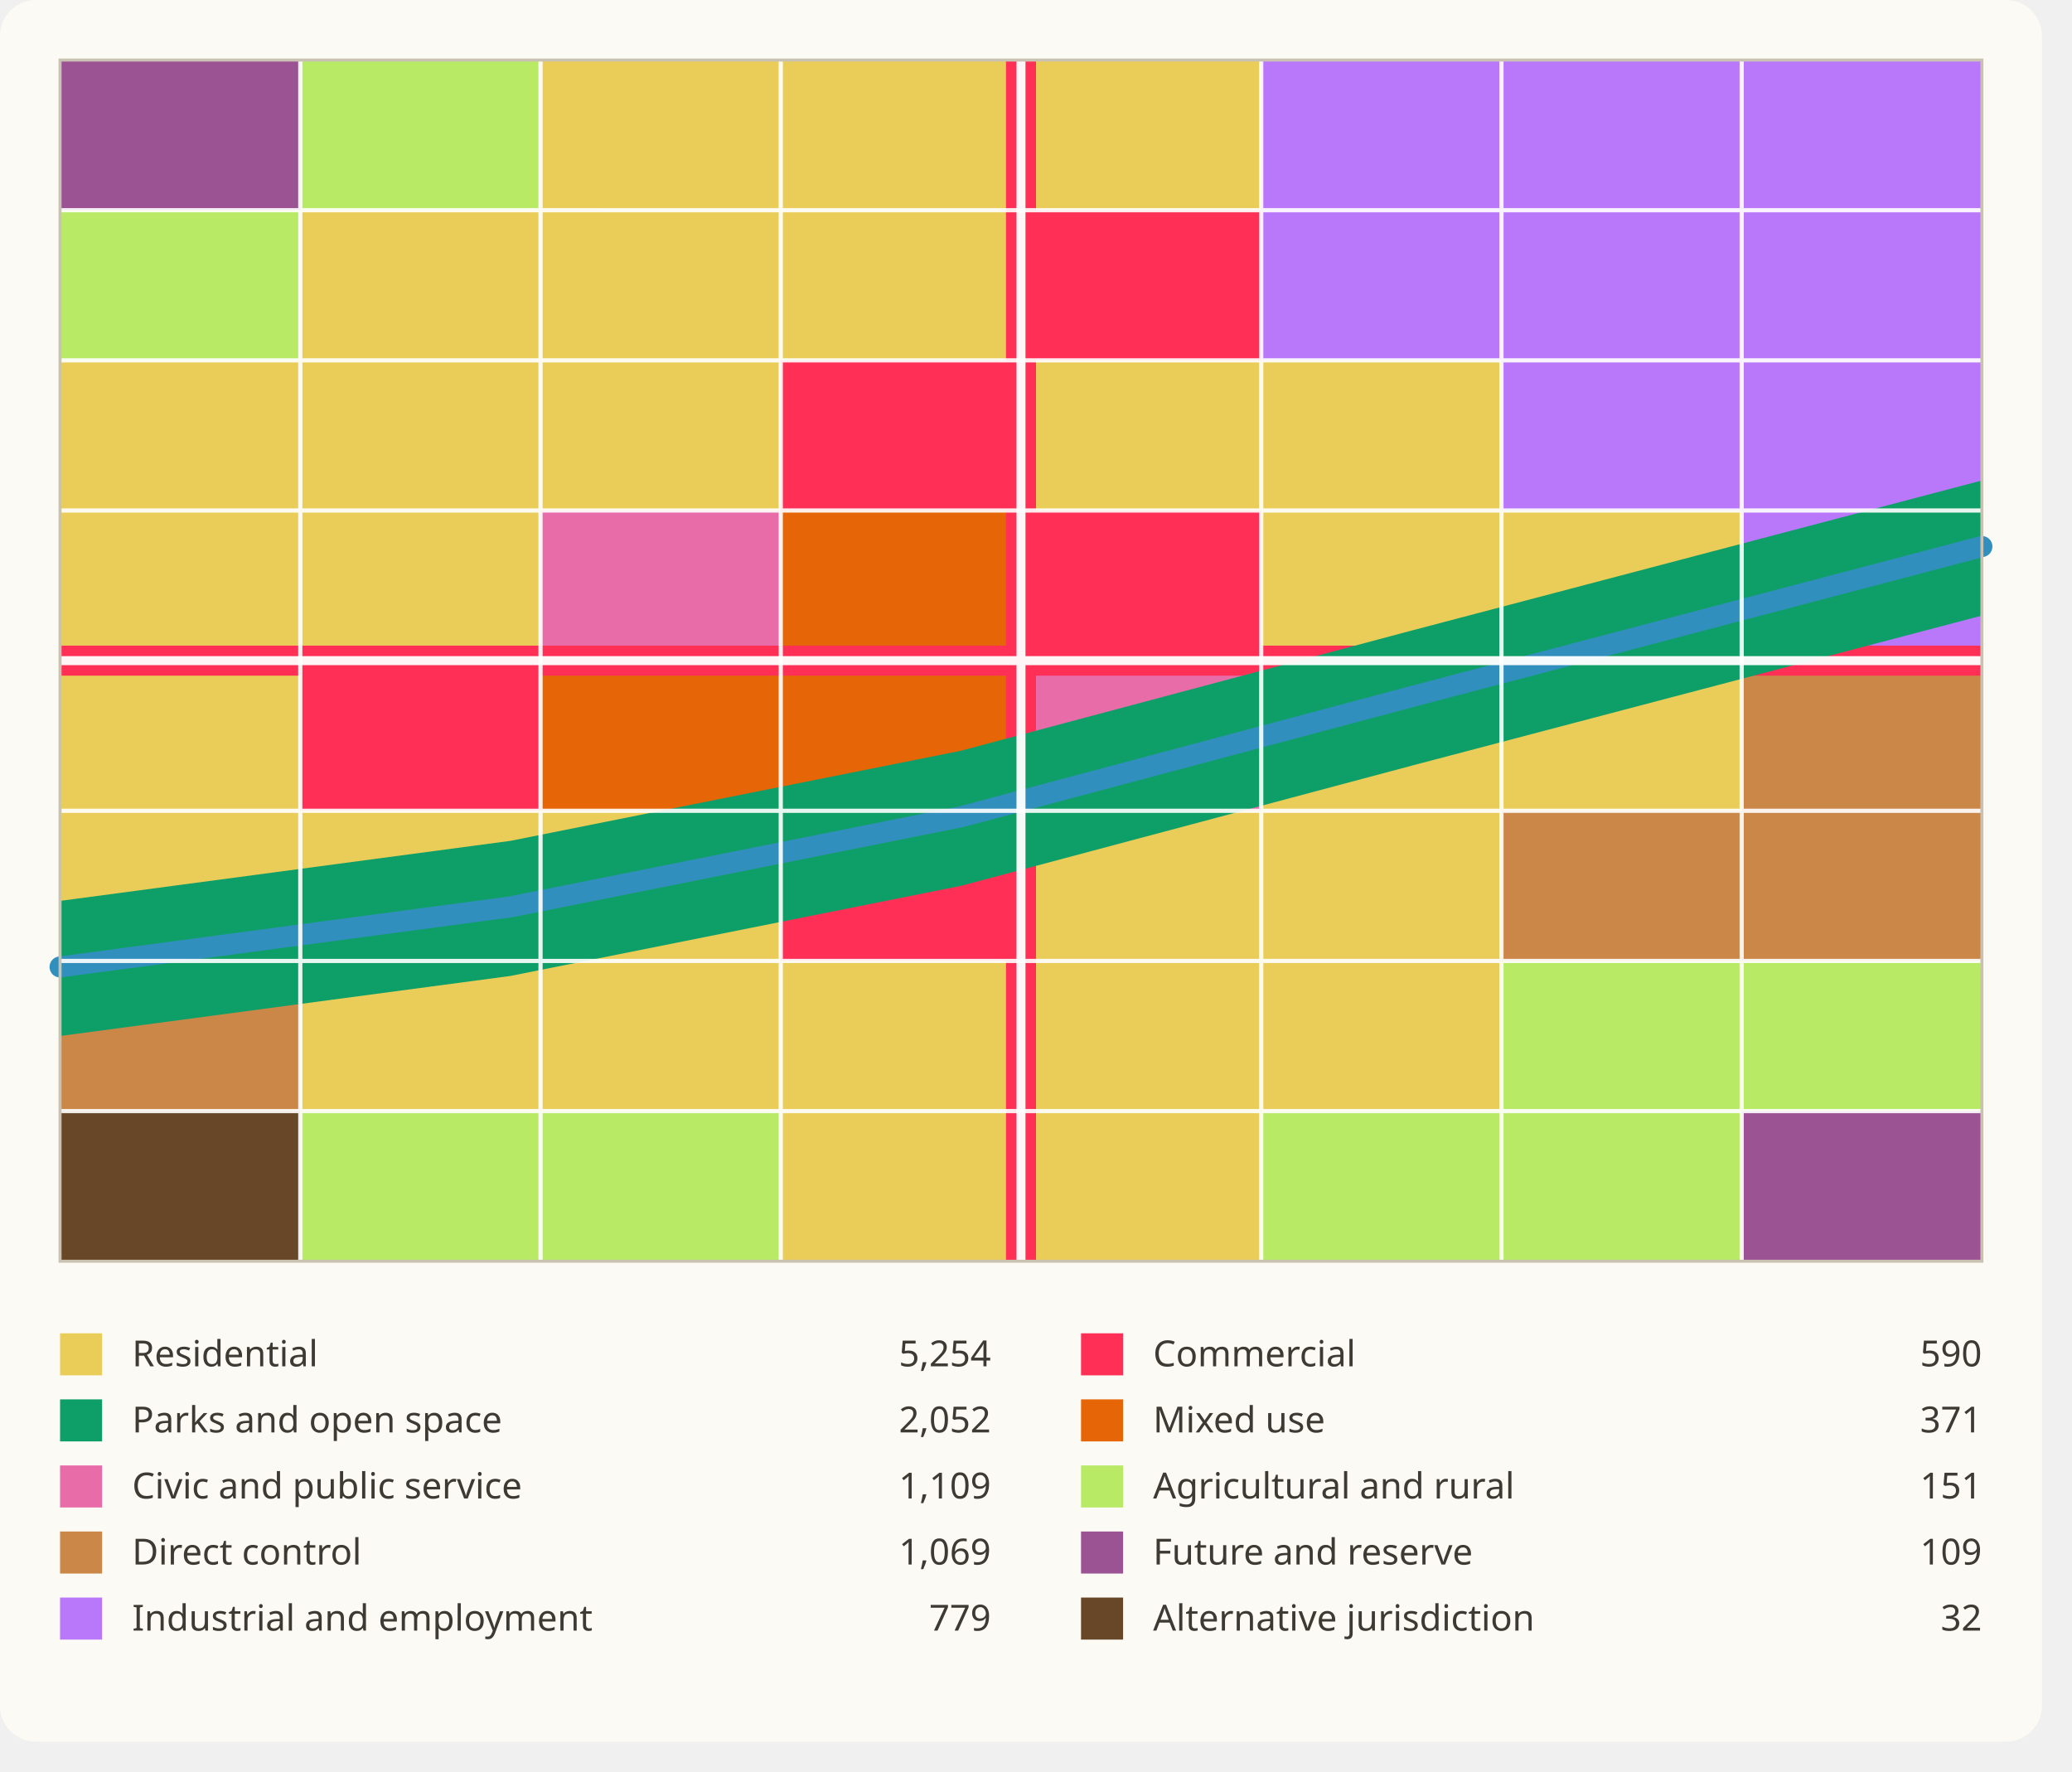
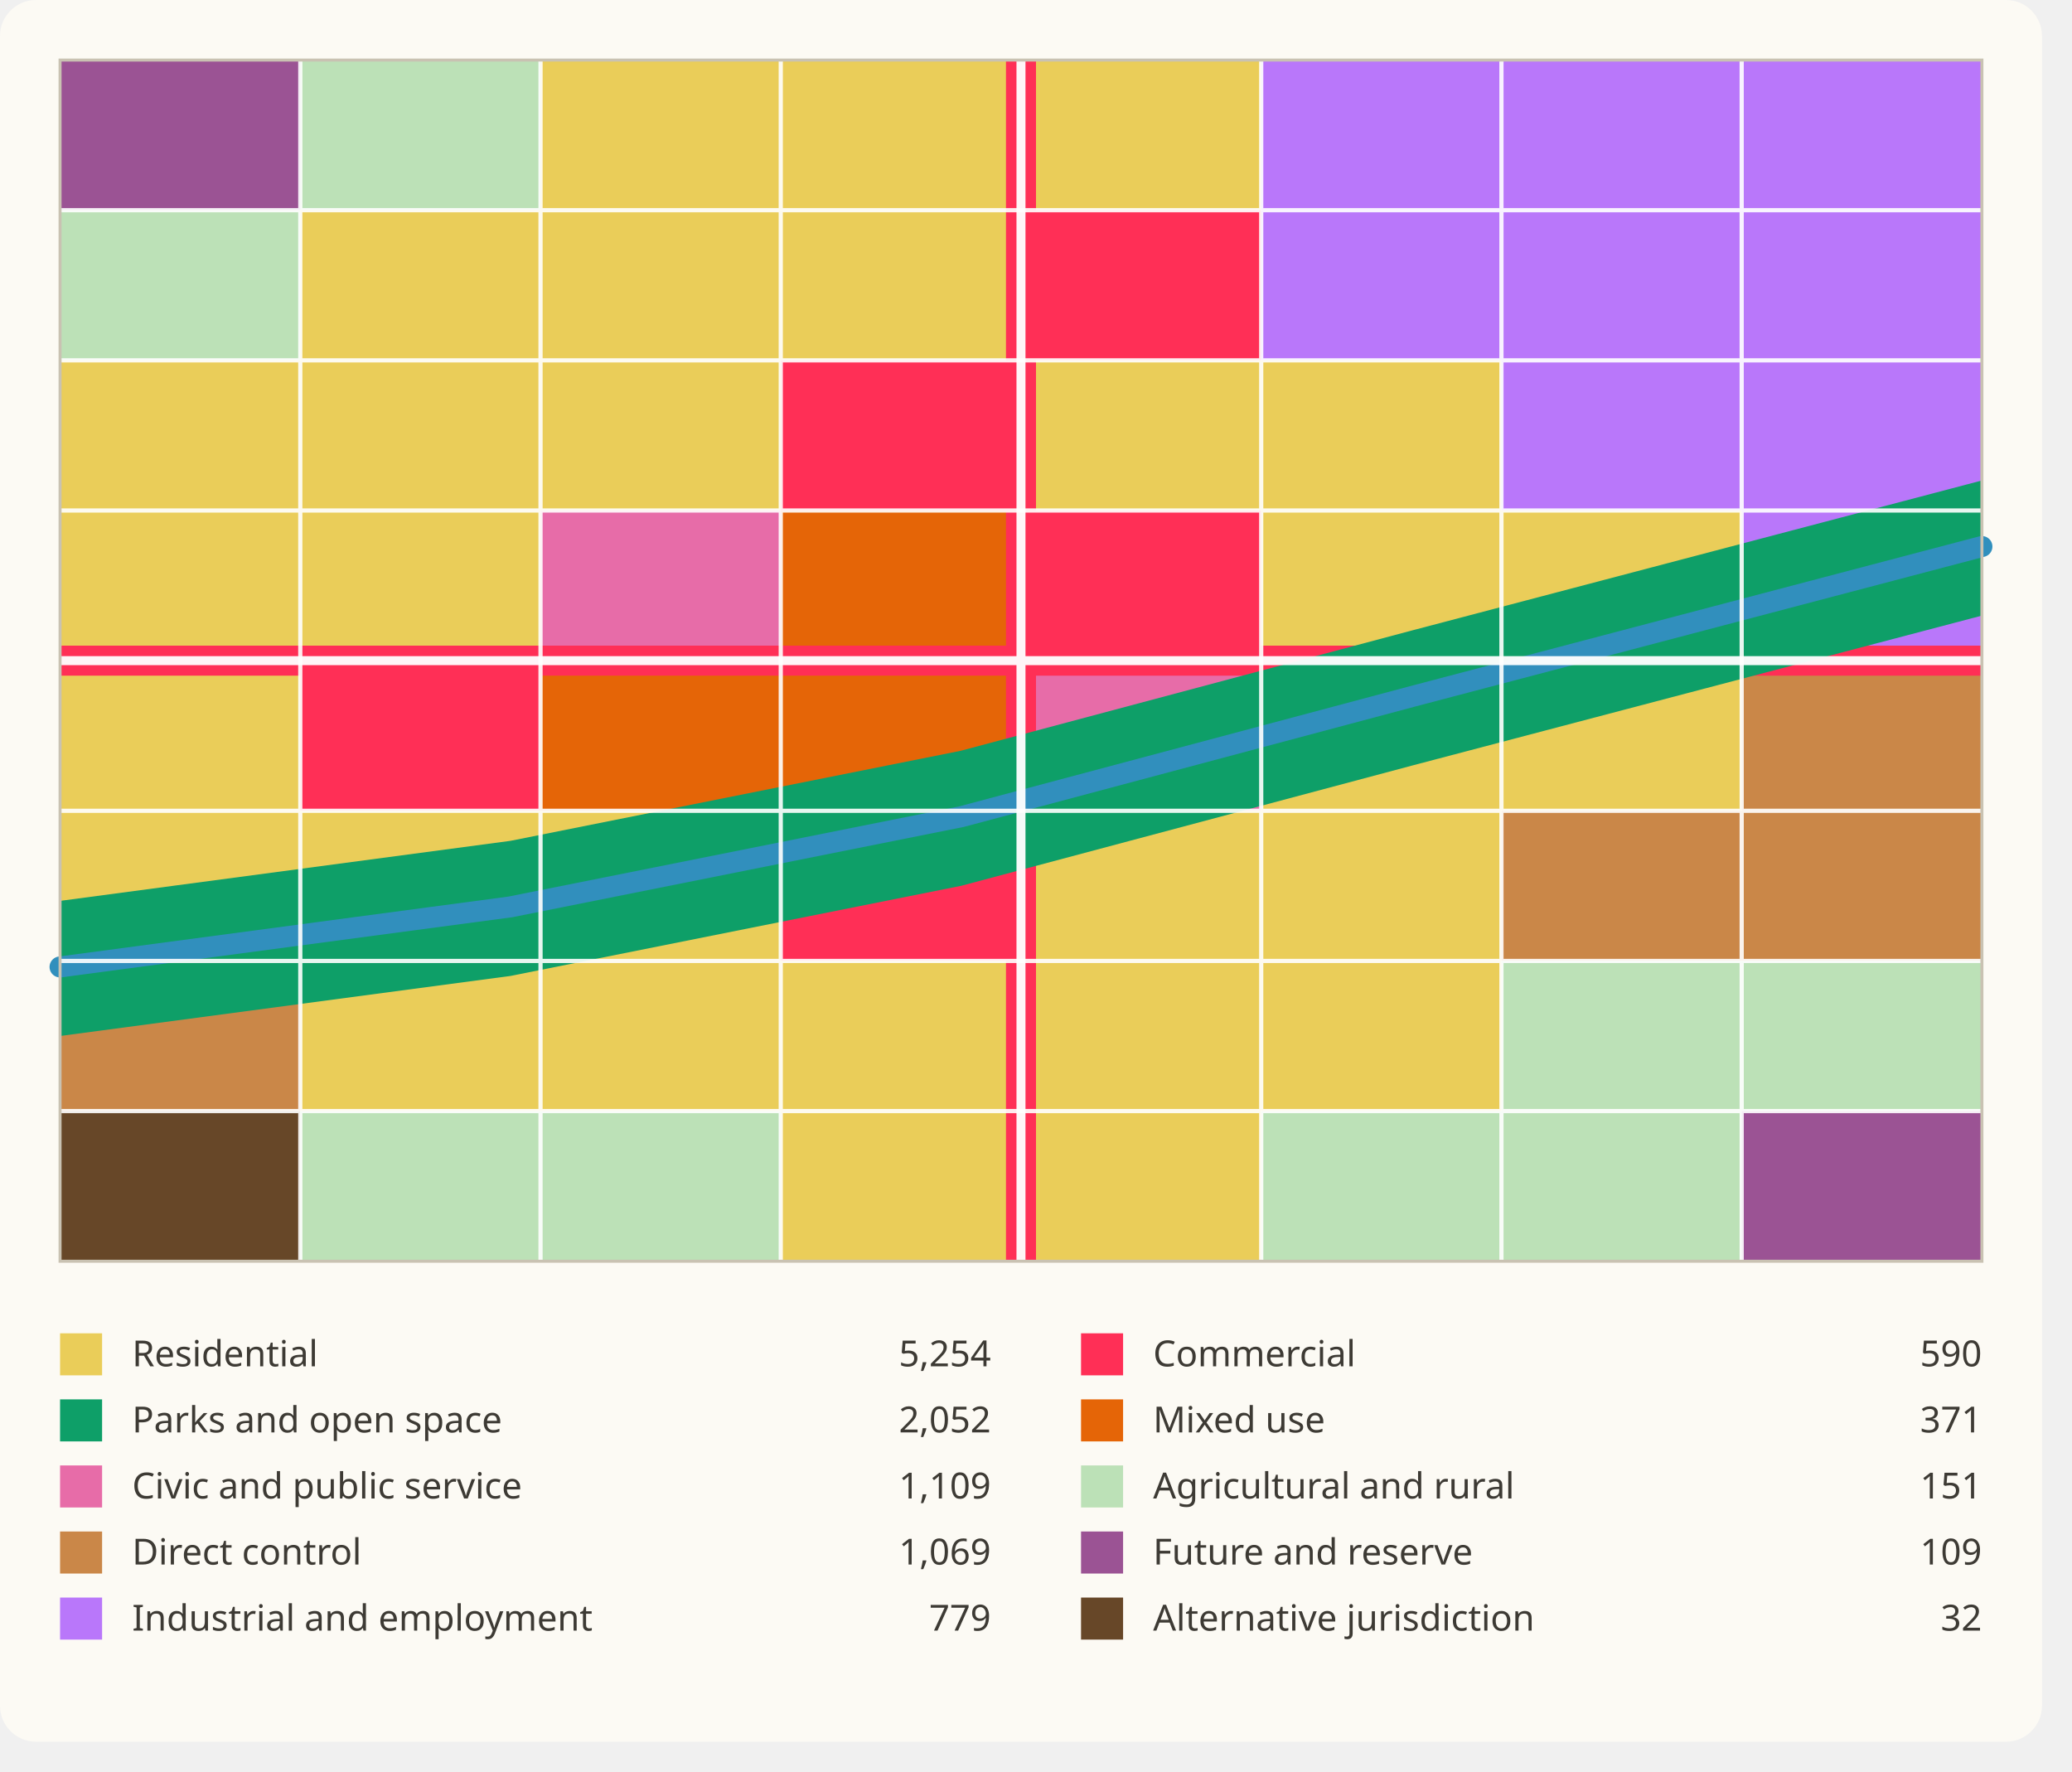
<svg xmlns="http://www.w3.org/2000/svg" width="100%" viewBox="0 0 690 590" role="img" style="">
  <defs>
</defs>
  <rect x="0" y="0" width="680" height="580" rx="12" fill="#fcfaf4" style="fill:rgb(252, 250, 244);stroke:none;color:rgb(11, 11, 11);stroke-width:1px;stroke-linecap:butt;stroke-linejoin:miter;opacity:1;font-family:&quot;Anthropic Sans&quot;, -apple-system, &quot;system-ui&quot;, &quot;Segoe UI&quot;, sans-serif;font-size:16px;font-weight:400;text-anchor:start;dominant-baseline:auto" />
  <rect x="20" y="20" width="180" height="50" fill="#9b5394" style="fill:rgb(155, 83, 148);stroke:none;color:rgb(11, 11, 11);stroke-width:1px;stroke-linecap:butt;stroke-linejoin:miter;opacity:1;font-family:&quot;Anthropic Sans&quot;, -apple-system, &quot;system-ui&quot;, &quot;Segoe UI&quot;, sans-serif;font-size:16px;font-weight:400;text-anchor:start;dominant-baseline:auto" />
-   <rect x="100" y="20" width="80" height="50" fill="#b8ea66" style="fill:rgb(184, 234, 102);stroke:none;color:rgb(11, 11, 11);stroke-width:1px;stroke-linecap:butt;stroke-linejoin:miter;opacity:1;font-family:&quot;Anthropic Sans&quot;, -apple-system, &quot;system-ui&quot;, &quot;Segoe UI&quot;, sans-serif;font-size:16px;font-weight:400;text-anchor:start;dominant-baseline:auto" />
+   <rect x="100" y="20" width="80" height="50" fill="#bce1b7" style="fill:rgb(188, 225, 183);stroke:none;color:rgb(11, 11, 11);stroke-width:1px;stroke-linecap:butt;stroke-linejoin:miter;opacity:1;font-family:&quot;Anthropic Sans&quot;, -apple-system, &quot;system-ui&quot;, &quot;Segoe UI&quot;, sans-serif;font-size:16px;font-weight:400;text-anchor:start;dominant-baseline:auto" />
  <rect x="180" y="20" width="240" height="50" fill="#eacd59" style="fill:rgb(234, 205, 89);stroke:none;color:rgb(11, 11, 11);stroke-width:1px;stroke-linecap:butt;stroke-linejoin:miter;opacity:1;font-family:&quot;Anthropic Sans&quot;, -apple-system, &quot;system-ui&quot;, &quot;Segoe UI&quot;, sans-serif;font-size:16px;font-weight:400;text-anchor:start;dominant-baseline:auto" />
  <rect x="420" y="20" width="240" height="50" fill="#b977fa" style="fill:rgb(185, 119, 250);stroke:none;color:rgb(11, 11, 11);stroke-width:1px;stroke-linecap:butt;stroke-linejoin:miter;opacity:1;font-family:&quot;Anthropic Sans&quot;, -apple-system, &quot;system-ui&quot;, &quot;Segoe UI&quot;, sans-serif;font-size:16px;font-weight:400;text-anchor:start;dominant-baseline:auto" />
-   <rect x="20" y="70" width="80" height="50" fill="#b8ea66" style="fill:rgb(184, 234, 102);stroke:none;color:rgb(11, 11, 11);stroke-width:1px;stroke-linecap:butt;stroke-linejoin:miter;opacity:1;font-family:&quot;Anthropic Sans&quot;, -apple-system, &quot;system-ui&quot;, &quot;Segoe UI&quot;, sans-serif;font-size:16px;font-weight:400;text-anchor:start;dominant-baseline:auto" />
+   <rect x="20" y="70" width="80" height="50" fill="#bce1b7" style="fill:rgb(188, 225, 183);stroke:none;color:rgb(11, 11, 11);stroke-width:1px;stroke-linecap:butt;stroke-linejoin:miter;opacity:1;font-family:&quot;Anthropic Sans&quot;, -apple-system, &quot;system-ui&quot;, &quot;Segoe UI&quot;, sans-serif;font-size:16px;font-weight:400;text-anchor:start;dominant-baseline:auto" />
  <rect x="100" y="70" width="240" height="50" fill="#eacd59" style="fill:rgb(234, 205, 89);stroke:none;color:rgb(11, 11, 11);stroke-width:1px;stroke-linecap:butt;stroke-linejoin:miter;opacity:1;font-family:&quot;Anthropic Sans&quot;, -apple-system, &quot;system-ui&quot;, &quot;Segoe UI&quot;, sans-serif;font-size:16px;font-weight:400;text-anchor:start;dominant-baseline:auto" />
  <rect x="340" y="70" width="80" height="50" fill="#ff2f56" style="fill:rgb(255, 47, 86);stroke:none;color:rgb(11, 11, 11);stroke-width:1px;stroke-linecap:butt;stroke-linejoin:miter;opacity:1;font-family:&quot;Anthropic Sans&quot;, -apple-system, &quot;system-ui&quot;, &quot;Segoe UI&quot;, sans-serif;font-size:16px;font-weight:400;text-anchor:start;dominant-baseline:auto" />
  <rect x="420" y="70" width="240" height="50" fill="#b977fa" style="fill:rgb(185, 119, 250);stroke:none;color:rgb(11, 11, 11);stroke-width:1px;stroke-linecap:butt;stroke-linejoin:miter;opacity:1;font-family:&quot;Anthropic Sans&quot;, -apple-system, &quot;system-ui&quot;, &quot;Segoe UI&quot;, sans-serif;font-size:16px;font-weight:400;text-anchor:start;dominant-baseline:auto" />
  <rect x="20" y="120" width="240" height="50" fill="#eacd59" style="fill:rgb(234, 205, 89);stroke:none;color:rgb(11, 11, 11);stroke-width:1px;stroke-linecap:butt;stroke-linejoin:miter;opacity:1;font-family:&quot;Anthropic Sans&quot;, -apple-system, &quot;system-ui&quot;, &quot;Segoe UI&quot;, sans-serif;font-size:16px;font-weight:400;text-anchor:start;dominant-baseline:auto" />
  <rect x="260" y="120" width="80" height="50" fill="#ff2f56" style="fill:rgb(255, 47, 86);stroke:none;color:rgb(11, 11, 11);stroke-width:1px;stroke-linecap:butt;stroke-linejoin:miter;opacity:1;font-family:&quot;Anthropic Sans&quot;, -apple-system, &quot;system-ui&quot;, &quot;Segoe UI&quot;, sans-serif;font-size:16px;font-weight:400;text-anchor:start;dominant-baseline:auto" />
  <rect x="340" y="120" width="160" height="50" fill="#eacd59" style="fill:rgb(234, 205, 89);stroke:none;color:rgb(11, 11, 11);stroke-width:1px;stroke-linecap:butt;stroke-linejoin:miter;opacity:1;font-family:&quot;Anthropic Sans&quot;, -apple-system, &quot;system-ui&quot;, &quot;Segoe UI&quot;, sans-serif;font-size:16px;font-weight:400;text-anchor:start;dominant-baseline:auto" />
  <rect x="500" y="120" width="160" height="50" fill="#b977fa" style="fill:rgb(185, 119, 250);stroke:none;color:rgb(11, 11, 11);stroke-width:1px;stroke-linecap:butt;stroke-linejoin:miter;opacity:1;font-family:&quot;Anthropic Sans&quot;, -apple-system, &quot;system-ui&quot;, &quot;Segoe UI&quot;, sans-serif;font-size:16px;font-weight:400;text-anchor:start;dominant-baseline:auto" />
  <rect x="20" y="170" width="160" height="50" fill="#eacd59" style="fill:rgb(234, 205, 89);stroke:none;color:rgb(11, 11, 11);stroke-width:1px;stroke-linecap:butt;stroke-linejoin:miter;opacity:1;font-family:&quot;Anthropic Sans&quot;, -apple-system, &quot;system-ui&quot;, &quot;Segoe UI&quot;, sans-serif;font-size:16px;font-weight:400;text-anchor:start;dominant-baseline:auto" />
  <rect x="180" y="170" width="80" height="50" fill="#e76ca8" style="fill:rgb(231, 108, 168);stroke:none;color:rgb(11, 11, 11);stroke-width:1px;stroke-linecap:butt;stroke-linejoin:miter;opacity:1;font-family:&quot;Anthropic Sans&quot;, -apple-system, &quot;system-ui&quot;, &quot;Segoe UI&quot;, sans-serif;font-size:16px;font-weight:400;text-anchor:start;dominant-baseline:auto" />
  <rect x="260" y="170" width="80" height="50" fill="#e56507" style="fill:rgb(229, 101, 7);stroke:none;color:rgb(11, 11, 11);stroke-width:1px;stroke-linecap:butt;stroke-linejoin:miter;opacity:1;font-family:&quot;Anthropic Sans&quot;, -apple-system, &quot;system-ui&quot;, &quot;Segoe UI&quot;, sans-serif;font-size:16px;font-weight:400;text-anchor:start;dominant-baseline:auto" />
  <rect x="340" y="170" width="80" height="50" fill="#ff2f56" style="fill:rgb(255, 47, 86);stroke:none;color:rgb(11, 11, 11);stroke-width:1px;stroke-linecap:butt;stroke-linejoin:miter;opacity:1;font-family:&quot;Anthropic Sans&quot;, -apple-system, &quot;system-ui&quot;, &quot;Segoe UI&quot;, sans-serif;font-size:16px;font-weight:400;text-anchor:start;dominant-baseline:auto" />
  <rect x="420" y="170" width="160" height="50" fill="#eacd59" style="fill:rgb(234, 205, 89);stroke:none;color:rgb(11, 11, 11);stroke-width:1px;stroke-linecap:butt;stroke-linejoin:miter;opacity:1;font-family:&quot;Anthropic Sans&quot;, -apple-system, &quot;system-ui&quot;, &quot;Segoe UI&quot;, sans-serif;font-size:16px;font-weight:400;text-anchor:start;dominant-baseline:auto" />
  <rect x="580" y="170" width="80" height="50" fill="#b977fa" style="fill:rgb(185, 119, 250);stroke:none;color:rgb(11, 11, 11);stroke-width:1px;stroke-linecap:butt;stroke-linejoin:miter;opacity:1;font-family:&quot;Anthropic Sans&quot;, -apple-system, &quot;system-ui&quot;, &quot;Segoe UI&quot;, sans-serif;font-size:16px;font-weight:400;text-anchor:start;dominant-baseline:auto" />
  <rect x="20" y="220" width="80" height="50" fill="#eacd59" style="fill:rgb(234, 205, 89);stroke:none;color:rgb(11, 11, 11);stroke-width:1px;stroke-linecap:butt;stroke-linejoin:miter;opacity:1;font-family:&quot;Anthropic Sans&quot;, -apple-system, &quot;system-ui&quot;, &quot;Segoe UI&quot;, sans-serif;font-size:16px;font-weight:400;text-anchor:start;dominant-baseline:auto" />
  <rect x="100" y="220" width="80" height="50" fill="#ff2f56" style="fill:rgb(255, 47, 86);stroke:none;color:rgb(11, 11, 11);stroke-width:1px;stroke-linecap:butt;stroke-linejoin:miter;opacity:1;font-family:&quot;Anthropic Sans&quot;, -apple-system, &quot;system-ui&quot;, &quot;Segoe UI&quot;, sans-serif;font-size:16px;font-weight:400;text-anchor:start;dominant-baseline:auto" />
  <rect x="180" y="220" width="160" height="50" fill="#e56507" style="fill:rgb(229, 101, 7);stroke:none;color:rgb(11, 11, 11);stroke-width:1px;stroke-linecap:butt;stroke-linejoin:miter;opacity:1;font-family:&quot;Anthropic Sans&quot;, -apple-system, &quot;system-ui&quot;, &quot;Segoe UI&quot;, sans-serif;font-size:16px;font-weight:400;text-anchor:start;dominant-baseline:auto" />
  <rect x="340" y="220" width="80" height="50" fill="#e76ca8" style="fill:rgb(231, 108, 168);stroke:none;color:rgb(11, 11, 11);stroke-width:1px;stroke-linecap:butt;stroke-linejoin:miter;opacity:1;font-family:&quot;Anthropic Sans&quot;, -apple-system, &quot;system-ui&quot;, &quot;Segoe UI&quot;, sans-serif;font-size:16px;font-weight:400;text-anchor:start;dominant-baseline:auto" />
  <rect x="420" y="220" width="160" height="50" fill="#eacd59" style="fill:rgb(234, 205, 89);stroke:none;color:rgb(11, 11, 11);stroke-width:1px;stroke-linecap:butt;stroke-linejoin:miter;opacity:1;font-family:&quot;Anthropic Sans&quot;, -apple-system, &quot;system-ui&quot;, &quot;Segoe UI&quot;, sans-serif;font-size:16px;font-weight:400;text-anchor:start;dominant-baseline:auto" />
  <rect x="580" y="220" width="80" height="50" fill="#ca8748" style="stroke:none;color:rgb(11, 11, 11);stroke-width:1px;stroke-linecap:butt;stroke-linejoin:miter;opacity:1;font-family:&quot;Anthropic Sans&quot;, -apple-system, &quot;system-ui&quot;, &quot;Segoe UI&quot;, sans-serif;font-size:16px;font-weight:400;text-anchor:start;dominant-baseline:auto" />
  <rect x="20" y="270" width="240" height="50" fill="#eacd59" style="fill:rgb(234, 205, 89);stroke:none;color:rgb(11, 11, 11);stroke-width:1px;stroke-linecap:butt;stroke-linejoin:miter;opacity:1;font-family:&quot;Anthropic Sans&quot;, -apple-system, &quot;system-ui&quot;, &quot;Segoe UI&quot;, sans-serif;font-size:16px;font-weight:400;text-anchor:start;dominant-baseline:auto" />
  <rect x="260" y="270" width="80" height="50" fill="#ff2f56" style="fill:rgb(255, 47, 86);stroke:none;color:rgb(11, 11, 11);stroke-width:1px;stroke-linecap:butt;stroke-linejoin:miter;opacity:1;font-family:&quot;Anthropic Sans&quot;, -apple-system, &quot;system-ui&quot;, &quot;Segoe UI&quot;, sans-serif;font-size:16px;font-weight:400;text-anchor:start;dominant-baseline:auto" />
  <rect x="340" y="270" width="160" height="50" fill="#eacd59" style="fill:rgb(234, 205, 89);stroke:none;color:rgb(11, 11, 11);stroke-width:1px;stroke-linecap:butt;stroke-linejoin:miter;opacity:1;font-family:&quot;Anthropic Sans&quot;, -apple-system, &quot;system-ui&quot;, &quot;Segoe UI&quot;, sans-serif;font-size:16px;font-weight:400;text-anchor:start;dominant-baseline:auto" />
  <rect x="500" y="270" width="160" height="50" fill="#ca8748" style="stroke:none;color:rgb(11, 11, 11);stroke-width:1px;stroke-linecap:butt;stroke-linejoin:miter;opacity:1;font-family:&quot;Anthropic Sans&quot;, -apple-system, &quot;system-ui&quot;, &quot;Segoe UI&quot;, sans-serif;font-size:16px;font-weight:400;text-anchor:start;dominant-baseline:auto" />
  <rect x="20" y="320" width="80" height="50" fill="#ca8748" style="stroke:none;color:rgb(11, 11, 11);stroke-width:1px;stroke-linecap:butt;stroke-linejoin:miter;opacity:1;font-family:&quot;Anthropic Sans&quot;, -apple-system, &quot;system-ui&quot;, &quot;Segoe UI&quot;, sans-serif;font-size:16px;font-weight:400;text-anchor:start;dominant-baseline:auto" />
  <rect x="100" y="320" width="400" height="50" fill="#eacd59" style="fill:rgb(234, 205, 89);stroke:none;color:rgb(11, 11, 11);stroke-width:1px;stroke-linecap:butt;stroke-linejoin:miter;opacity:1;font-family:&quot;Anthropic Sans&quot;, -apple-system, &quot;system-ui&quot;, &quot;Segoe UI&quot;, sans-serif;font-size:16px;font-weight:400;text-anchor:start;dominant-baseline:auto" />
-   <rect x="500" y="320" width="160" height="50" fill="#b8ea66" style="fill:rgb(184, 234, 102);stroke:none;color:rgb(11, 11, 11);stroke-width:1px;stroke-linecap:butt;stroke-linejoin:miter;opacity:1;font-family:&quot;Anthropic Sans&quot;, -apple-system, &quot;system-ui&quot;, &quot;Segoe UI&quot;, sans-serif;font-size:16px;font-weight:400;text-anchor:start;dominant-baseline:auto" />
+   <rect x="500" y="320" width="160" height="50" fill="#bce1b7" style="fill:rgb(188, 225, 183);stroke:none;color:rgb(11, 11, 11);stroke-width:1px;stroke-linecap:butt;stroke-linejoin:miter;opacity:1;font-family:&quot;Anthropic Sans&quot;, -apple-system, &quot;system-ui&quot;, &quot;Segoe UI&quot;, sans-serif;font-size:16px;font-weight:400;text-anchor:start;dominant-baseline:auto" />
  <rect x="20" y="370" width="80" height="50" fill="#674728" style="stroke:none;color:rgb(11, 11, 11);stroke-width:1px;stroke-linecap:butt;stroke-linejoin:miter;opacity:1;font-family:&quot;Anthropic Sans&quot;, -apple-system, &quot;system-ui&quot;, &quot;Segoe UI&quot;, sans-serif;font-size:16px;font-weight:400;text-anchor:start;dominant-baseline:auto" />
-   <rect x="100" y="370" width="160" height="50" fill="#b8ea66" style="fill:rgb(184, 234, 102);stroke:none;color:rgb(11, 11, 11);stroke-width:1px;stroke-linecap:butt;stroke-linejoin:miter;opacity:1;font-family:&quot;Anthropic Sans&quot;, -apple-system, &quot;system-ui&quot;, &quot;Segoe UI&quot;, sans-serif;font-size:16px;font-weight:400;text-anchor:start;dominant-baseline:auto" />
+   <rect x="100" y="370" width="160" height="50" fill="#bce1b7" style="fill:rgb(188, 225, 183);stroke:none;color:rgb(11, 11, 11);stroke-width:1px;stroke-linecap:butt;stroke-linejoin:miter;opacity:1;font-family:&quot;Anthropic Sans&quot;, -apple-system, &quot;system-ui&quot;, &quot;Segoe UI&quot;, sans-serif;font-size:16px;font-weight:400;text-anchor:start;dominant-baseline:auto" />
  <rect x="260" y="370" width="160" height="50" fill="#eacd59" style="fill:rgb(234, 205, 89);stroke:none;color:rgb(11, 11, 11);stroke-width:1px;stroke-linecap:butt;stroke-linejoin:miter;opacity:1;font-family:&quot;Anthropic Sans&quot;, -apple-system, &quot;system-ui&quot;, &quot;Segoe UI&quot;, sans-serif;font-size:16px;font-weight:400;text-anchor:start;dominant-baseline:auto" />
-   <rect x="420" y="370" width="160" height="50" fill="#b8ea66" style="fill:rgb(184, 234, 102);stroke:none;color:rgb(11, 11, 11);stroke-width:1px;stroke-linecap:butt;stroke-linejoin:miter;opacity:1;font-family:&quot;Anthropic Sans&quot;, -apple-system, &quot;system-ui&quot;, &quot;Segoe UI&quot;, sans-serif;font-size:16px;font-weight:400;text-anchor:start;dominant-baseline:auto" />
+   <rect x="420" y="370" width="160" height="50" fill="#bce1b7" style="fill:rgb(188, 225, 183);stroke:none;color:rgb(11, 11, 11);stroke-width:1px;stroke-linecap:butt;stroke-linejoin:miter;opacity:1;font-family:&quot;Anthropic Sans&quot;, -apple-system, &quot;system-ui&quot;, &quot;Segoe UI&quot;, sans-serif;font-size:16px;font-weight:400;text-anchor:start;dominant-baseline:auto" />
  <rect x="580" y="370" width="80" height="50" fill="#9b5394" style="fill:rgb(155, 83, 148);stroke:none;color:rgb(11, 11, 11);stroke-width:1px;stroke-linecap:butt;stroke-linejoin:miter;opacity:1;font-family:&quot;Anthropic Sans&quot;, -apple-system, &quot;system-ui&quot;, &quot;Segoe UI&quot;, sans-serif;font-size:16px;font-weight:400;text-anchor:start;dominant-baseline:auto" />
  <rect x="335" y="20" width="10" height="400" fill="#ff2f56" style="fill:rgb(255, 47, 86);stroke:none;color:rgb(11, 11, 11);stroke-width:1px;stroke-linecap:butt;stroke-linejoin:miter;opacity:1;font-family:&quot;Anthropic Sans&quot;, -apple-system, &quot;system-ui&quot;, &quot;Segoe UI&quot;, sans-serif;font-size:16px;font-weight:400;text-anchor:start;dominant-baseline:auto" />
  <rect x="20" y="215" width="640" height="10" fill="#ff2f56" style="fill:rgb(255, 47, 86);stroke:none;color:rgb(11, 11, 11);stroke-width:1px;stroke-linecap:butt;stroke-linejoin:miter;opacity:1;font-family:&quot;Anthropic Sans&quot;, -apple-system, &quot;system-ui&quot;, &quot;Segoe UI&quot;, sans-serif;font-size:16px;font-weight:400;text-anchor:start;dominant-baseline:auto" />
  <path d="M20 300L170 280L320 250L470 210L660 160L660 205L470 255L320 295L170 325L20 345Z" fill="#0e9f68" style="fill:rgb(14, 159, 104);stroke:none;color:rgb(11, 11, 11);stroke-width:1px;stroke-linecap:butt;stroke-linejoin:miter;opacity:1;font-family:&quot;Anthropic Sans&quot;, -apple-system, &quot;system-ui&quot;, &quot;Segoe UI&quot;, sans-serif;font-size:16px;font-weight:400;text-anchor:start;dominant-baseline:auto" />
  <path d="M20 322L170 302L320 272L470 232L660 182" stroke="#318fbd" stroke-width="7" fill="none" stroke-linecap="round" style="fill:none;stroke:rgb(49, 143, 189);color:rgb(11, 11, 11);stroke-width:7px;stroke-linecap:round;stroke-linejoin:miter;opacity:1;font-family:&quot;Anthropic Sans&quot;, -apple-system, &quot;system-ui&quot;, &quot;Segoe UI&quot;, sans-serif;font-size:16px;font-weight:400;text-anchor:start;dominant-baseline:auto" />
  <g stroke="#ffffff" stroke-width="1.4" opacity="0.9" style="fill:rgb(0, 0, 0);stroke:rgb(255, 255, 255);color:rgb(11, 11, 11);stroke-width:1.4px;stroke-linecap:butt;stroke-linejoin:miter;opacity:0.9;font-family:&quot;Anthropic Sans&quot;, -apple-system, &quot;system-ui&quot;, &quot;Segoe UI&quot;, sans-serif;font-size:16px;font-weight:400;text-anchor:start;dominant-baseline:auto">
    <path d="M100 20V420M180 20V420M260 20V420M420 20V420M500 20V420M580 20V420" fill="none" style="fill:none;stroke:rgb(255, 255, 255);color:rgb(11, 11, 11);stroke-width:1.4px;stroke-linecap:butt;stroke-linejoin:miter;opacity:1;font-family:&quot;Anthropic Sans&quot;, -apple-system, &quot;system-ui&quot;, &quot;Segoe UI&quot;, sans-serif;font-size:16px;font-weight:400;text-anchor:start;dominant-baseline:auto" />
    <path d="M20 70H660M20 120H660M20 170H660M20 270H660M20 320H660M20 370H660" fill="none" style="fill:none;stroke:rgb(255, 255, 255);color:rgb(11, 11, 11);stroke-width:1.4px;stroke-linecap:butt;stroke-linejoin:miter;opacity:1;font-family:&quot;Anthropic Sans&quot;, -apple-system, &quot;system-ui&quot;, &quot;Segoe UI&quot;, sans-serif;font-size:16px;font-weight:400;text-anchor:start;dominant-baseline:auto" />
  </g>
  <g stroke="#ffffff" stroke-width="3" opacity="0.95" style="fill:rgb(0, 0, 0);stroke:rgb(255, 255, 255);color:rgb(11, 11, 11);stroke-width:3px;stroke-linecap:butt;stroke-linejoin:miter;opacity:0.95;font-family:&quot;Anthropic Sans&quot;, -apple-system, &quot;system-ui&quot;, &quot;Segoe UI&quot;, sans-serif;font-size:16px;font-weight:400;text-anchor:start;dominant-baseline:auto">
    <path d="M340 20V420M20 220H660" fill="none" style="fill:none;stroke:rgb(255, 255, 255);color:rgb(11, 11, 11);stroke-width:3px;stroke-linecap:butt;stroke-linejoin:miter;opacity:1;font-family:&quot;Anthropic Sans&quot;, -apple-system, &quot;system-ui&quot;, &quot;Segoe UI&quot;, sans-serif;font-size:16px;font-weight:400;text-anchor:start;dominant-baseline:auto" />
  </g>
  <rect x="20" y="20" width="640" height="400" fill="none" stroke="#c9c2b2" stroke-width="1" style="fill:none;stroke:rgb(201, 194, 178);color:rgb(11, 11, 11);stroke-width:1px;stroke-linecap:butt;stroke-linejoin:miter;opacity:1;font-family:&quot;Anthropic Sans&quot;, -apple-system, &quot;system-ui&quot;, &quot;Segoe UI&quot;, sans-serif;font-size:16px;font-weight:400;text-anchor:start;dominant-baseline:auto" />
  <g font-family="system-ui, sans-serif" font-size="12" fill="#3d3a34" style="fill:rgb(61, 58, 52);stroke:none;color:rgb(11, 11, 11);stroke-width:1px;stroke-linecap:butt;stroke-linejoin:miter;opacity:1;font-family:system-ui, sans-serif;font-size:12px;font-weight:400;text-anchor:start;dominant-baseline:auto">
    <rect x="20" y="444" width="14" height="14" fill="#eacd59" style="fill:rgb(234, 205, 89);stroke:none;color:rgb(11, 11, 11);stroke-width:1px;stroke-linecap:butt;stroke-linejoin:miter;opacity:1;font-family:system-ui, sans-serif;font-size:12px;font-weight:400;text-anchor:start;dominant-baseline:auto" />
    <text x="44" y="455" style="fill:rgb(61, 58, 52);stroke:none;color:rgb(11, 11, 11);stroke-width:1px;stroke-linecap:butt;stroke-linejoin:miter;opacity:1;font-family:system-ui, sans-serif;font-size:12px;font-weight:400;text-anchor:start;dominant-baseline:auto">Residential</text>
    <text x="330" y="455" text-anchor="end" style="fill:rgb(61, 58, 52);stroke:none;color:rgb(11, 11, 11);stroke-width:1px;stroke-linecap:butt;stroke-linejoin:miter;opacity:1;font-family:system-ui, sans-serif;font-size:12px;font-weight:400;text-anchor:end;dominant-baseline:auto">5,254</text>
    <rect x="20" y="466" width="14" height="14" fill="#0e9f68" style="fill:rgb(14, 159, 104);stroke:none;color:rgb(11, 11, 11);stroke-width:1px;stroke-linecap:butt;stroke-linejoin:miter;opacity:1;font-family:system-ui, sans-serif;font-size:12px;font-weight:400;text-anchor:start;dominant-baseline:auto" />
    <text x="44" y="477" style="fill:rgb(61, 58, 52);stroke:none;color:rgb(11, 11, 11);stroke-width:1px;stroke-linecap:butt;stroke-linejoin:miter;opacity:1;font-family:system-ui, sans-serif;font-size:12px;font-weight:400;text-anchor:start;dominant-baseline:auto">Parks and open space</text>
    <text x="330" y="477" text-anchor="end" style="fill:rgb(61, 58, 52);stroke:none;color:rgb(11, 11, 11);stroke-width:1px;stroke-linecap:butt;stroke-linejoin:miter;opacity:1;font-family:system-ui, sans-serif;font-size:12px;font-weight:400;text-anchor:end;dominant-baseline:auto">2,052</text>
    <rect x="20" y="488" width="14" height="14" fill="#e76ca8" style="fill:rgb(231, 108, 168);stroke:none;color:rgb(11, 11, 11);stroke-width:1px;stroke-linecap:butt;stroke-linejoin:miter;opacity:1;font-family:system-ui, sans-serif;font-size:12px;font-weight:400;text-anchor:start;dominant-baseline:auto" />
    <text x="44" y="499" style="fill:rgb(61, 58, 52);stroke:none;color:rgb(11, 11, 11);stroke-width:1px;stroke-linecap:butt;stroke-linejoin:miter;opacity:1;font-family:system-ui, sans-serif;font-size:12px;font-weight:400;text-anchor:start;dominant-baseline:auto">Civic and public service</text>
    <text x="330" y="499" text-anchor="end" style="fill:rgb(61, 58, 52);stroke:none;color:rgb(11, 11, 11);stroke-width:1px;stroke-linecap:butt;stroke-linejoin:miter;opacity:1;font-family:system-ui, sans-serif;font-size:12px;font-weight:400;text-anchor:end;dominant-baseline:auto">1,109</text>
    <rect x="20" y="510" width="14" height="14" fill="#ca8748" style="stroke:none;color:rgb(11, 11, 11);stroke-width:1px;stroke-linecap:butt;stroke-linejoin:miter;opacity:1;font-family:system-ui, sans-serif;font-size:12px;font-weight:400;text-anchor:start;dominant-baseline:auto" />
    <text x="44" y="521" style="fill:rgb(61, 58, 52);stroke:none;color:rgb(11, 11, 11);stroke-width:1px;stroke-linecap:butt;stroke-linejoin:miter;opacity:1;font-family:system-ui, sans-serif;font-size:12px;font-weight:400;text-anchor:start;dominant-baseline:auto">Direct control</text>
    <text x="330" y="521" text-anchor="end" style="fill:rgb(61, 58, 52);stroke:none;color:rgb(11, 11, 11);stroke-width:1px;stroke-linecap:butt;stroke-linejoin:miter;opacity:1;font-family:system-ui, sans-serif;font-size:12px;font-weight:400;text-anchor:end;dominant-baseline:auto">1,069</text>
    <rect x="20" y="532" width="14" height="14" fill="#b977fa" style="fill:rgb(185, 119, 250);stroke:none;color:rgb(11, 11, 11);stroke-width:1px;stroke-linecap:butt;stroke-linejoin:miter;opacity:1;font-family:system-ui, sans-serif;font-size:12px;font-weight:400;text-anchor:start;dominant-baseline:auto" />
    <text x="44" y="543" style="fill:rgb(61, 58, 52);stroke:none;color:rgb(11, 11, 11);stroke-width:1px;stroke-linecap:butt;stroke-linejoin:miter;opacity:1;font-family:system-ui, sans-serif;font-size:12px;font-weight:400;text-anchor:start;dominant-baseline:auto">Industrial and employment</text>
    <text x="330" y="543" text-anchor="end" style="fill:rgb(61, 58, 52);stroke:none;color:rgb(11, 11, 11);stroke-width:1px;stroke-linecap:butt;stroke-linejoin:miter;opacity:1;font-family:system-ui, sans-serif;font-size:12px;font-weight:400;text-anchor:end;dominant-baseline:auto">779</text>
    <rect x="360" y="444" width="14" height="14" fill="#ff2f56" style="fill:rgb(255, 47, 86);stroke:none;color:rgb(11, 11, 11);stroke-width:1px;stroke-linecap:butt;stroke-linejoin:miter;opacity:1;font-family:system-ui, sans-serif;font-size:12px;font-weight:400;text-anchor:start;dominant-baseline:auto" />
    <text x="384" y="455" style="fill:rgb(61, 58, 52);stroke:none;color:rgb(11, 11, 11);stroke-width:1px;stroke-linecap:butt;stroke-linejoin:miter;opacity:1;font-family:system-ui, sans-serif;font-size:12px;font-weight:400;text-anchor:start;dominant-baseline:auto">Commercial</text>
    <text x="660" y="455" text-anchor="end" style="fill:rgb(61, 58, 52);stroke:none;color:rgb(11, 11, 11);stroke-width:1px;stroke-linecap:butt;stroke-linejoin:miter;opacity:1;font-family:system-ui, sans-serif;font-size:12px;font-weight:400;text-anchor:end;dominant-baseline:auto">590</text>
    <rect x="360" y="466" width="14" height="14" fill="#e56507" style="fill:rgb(229, 101, 7);stroke:none;color:rgb(11, 11, 11);stroke-width:1px;stroke-linecap:butt;stroke-linejoin:miter;opacity:1;font-family:system-ui, sans-serif;font-size:12px;font-weight:400;text-anchor:start;dominant-baseline:auto" />
    <text x="384" y="477" style="fill:rgb(61, 58, 52);stroke:none;color:rgb(11, 11, 11);stroke-width:1px;stroke-linecap:butt;stroke-linejoin:miter;opacity:1;font-family:system-ui, sans-serif;font-size:12px;font-weight:400;text-anchor:start;dominant-baseline:auto">Mixed use</text>
    <text x="660" y="477" text-anchor="end" style="fill:rgb(61, 58, 52);stroke:none;color:rgb(11, 11, 11);stroke-width:1px;stroke-linecap:butt;stroke-linejoin:miter;opacity:1;font-family:system-ui, sans-serif;font-size:12px;font-weight:400;text-anchor:end;dominant-baseline:auto">371</text>
-     <rect x="360" y="488" width="14" height="14" fill="#b8ea66" style="fill:rgb(184, 234, 102);stroke:none;color:rgb(11, 11, 11);stroke-width:1px;stroke-linecap:butt;stroke-linejoin:miter;opacity:1;font-family:system-ui, sans-serif;font-size:12px;font-weight:400;text-anchor:start;dominant-baseline:auto" />
+     <rect x="360" y="488" width="14" height="14" fill="#bce1b7" style="fill:rgb(188, 225, 183);stroke:none;color:rgb(11, 11, 11);stroke-width:1px;stroke-linecap:butt;stroke-linejoin:miter;opacity:1;font-family:system-ui, sans-serif;font-size:12px;font-weight:400;text-anchor:start;dominant-baseline:auto" />
    <text x="384" y="499" style="fill:rgb(61, 58, 52);stroke:none;color:rgb(11, 11, 11);stroke-width:1px;stroke-linecap:butt;stroke-linejoin:miter;opacity:1;font-family:system-ui, sans-serif;font-size:12px;font-weight:400;text-anchor:start;dominant-baseline:auto">Agricultural and rural</text>
    <text x="660" y="499" text-anchor="end" style="fill:rgb(61, 58, 52);stroke:none;color:rgb(11, 11, 11);stroke-width:1px;stroke-linecap:butt;stroke-linejoin:miter;opacity:1;font-family:system-ui, sans-serif;font-size:12px;font-weight:400;text-anchor:end;dominant-baseline:auto">151</text>
    <rect x="360" y="510" width="14" height="14" fill="#9b5394" style="fill:rgb(155, 83, 148);stroke:none;color:rgb(11, 11, 11);stroke-width:1px;stroke-linecap:butt;stroke-linejoin:miter;opacity:1;font-family:system-ui, sans-serif;font-size:12px;font-weight:400;text-anchor:start;dominant-baseline:auto" />
    <text x="384" y="521" style="fill:rgb(61, 58, 52);stroke:none;color:rgb(11, 11, 11);stroke-width:1px;stroke-linecap:butt;stroke-linejoin:miter;opacity:1;font-family:system-ui, sans-serif;font-size:12px;font-weight:400;text-anchor:start;dominant-baseline:auto">Future and reserve</text>
    <text x="660" y="521" text-anchor="end" style="fill:rgb(61, 58, 52);stroke:none;color:rgb(11, 11, 11);stroke-width:1px;stroke-linecap:butt;stroke-linejoin:miter;opacity:1;font-family:system-ui, sans-serif;font-size:12px;font-weight:400;text-anchor:end;dominant-baseline:auto">109</text>
    <rect x="360" y="532" width="14" height="14" fill="#674728" style="stroke:none;color:rgb(11, 11, 11);stroke-width:1px;stroke-linecap:butt;stroke-linejoin:miter;opacity:1;font-family:system-ui, sans-serif;font-size:12px;font-weight:400;text-anchor:start;dominant-baseline:auto" />
    <text x="384" y="543" style="fill:rgb(61, 58, 52);stroke:none;color:rgb(11, 11, 11);stroke-width:1px;stroke-linecap:butt;stroke-linejoin:miter;opacity:1;font-family:system-ui, sans-serif;font-size:12px;font-weight:400;text-anchor:start;dominant-baseline:auto">Alternative jurisdiction</text>
    <text x="660" y="543" text-anchor="end" style="fill:rgb(61, 58, 52);stroke:none;color:rgb(11, 11, 11);stroke-width:1px;stroke-linecap:butt;stroke-linejoin:miter;opacity:1;font-family:system-ui, sans-serif;font-size:12px;font-weight:400;text-anchor:end;dominant-baseline:auto">32</text>
  </g>
</svg>
